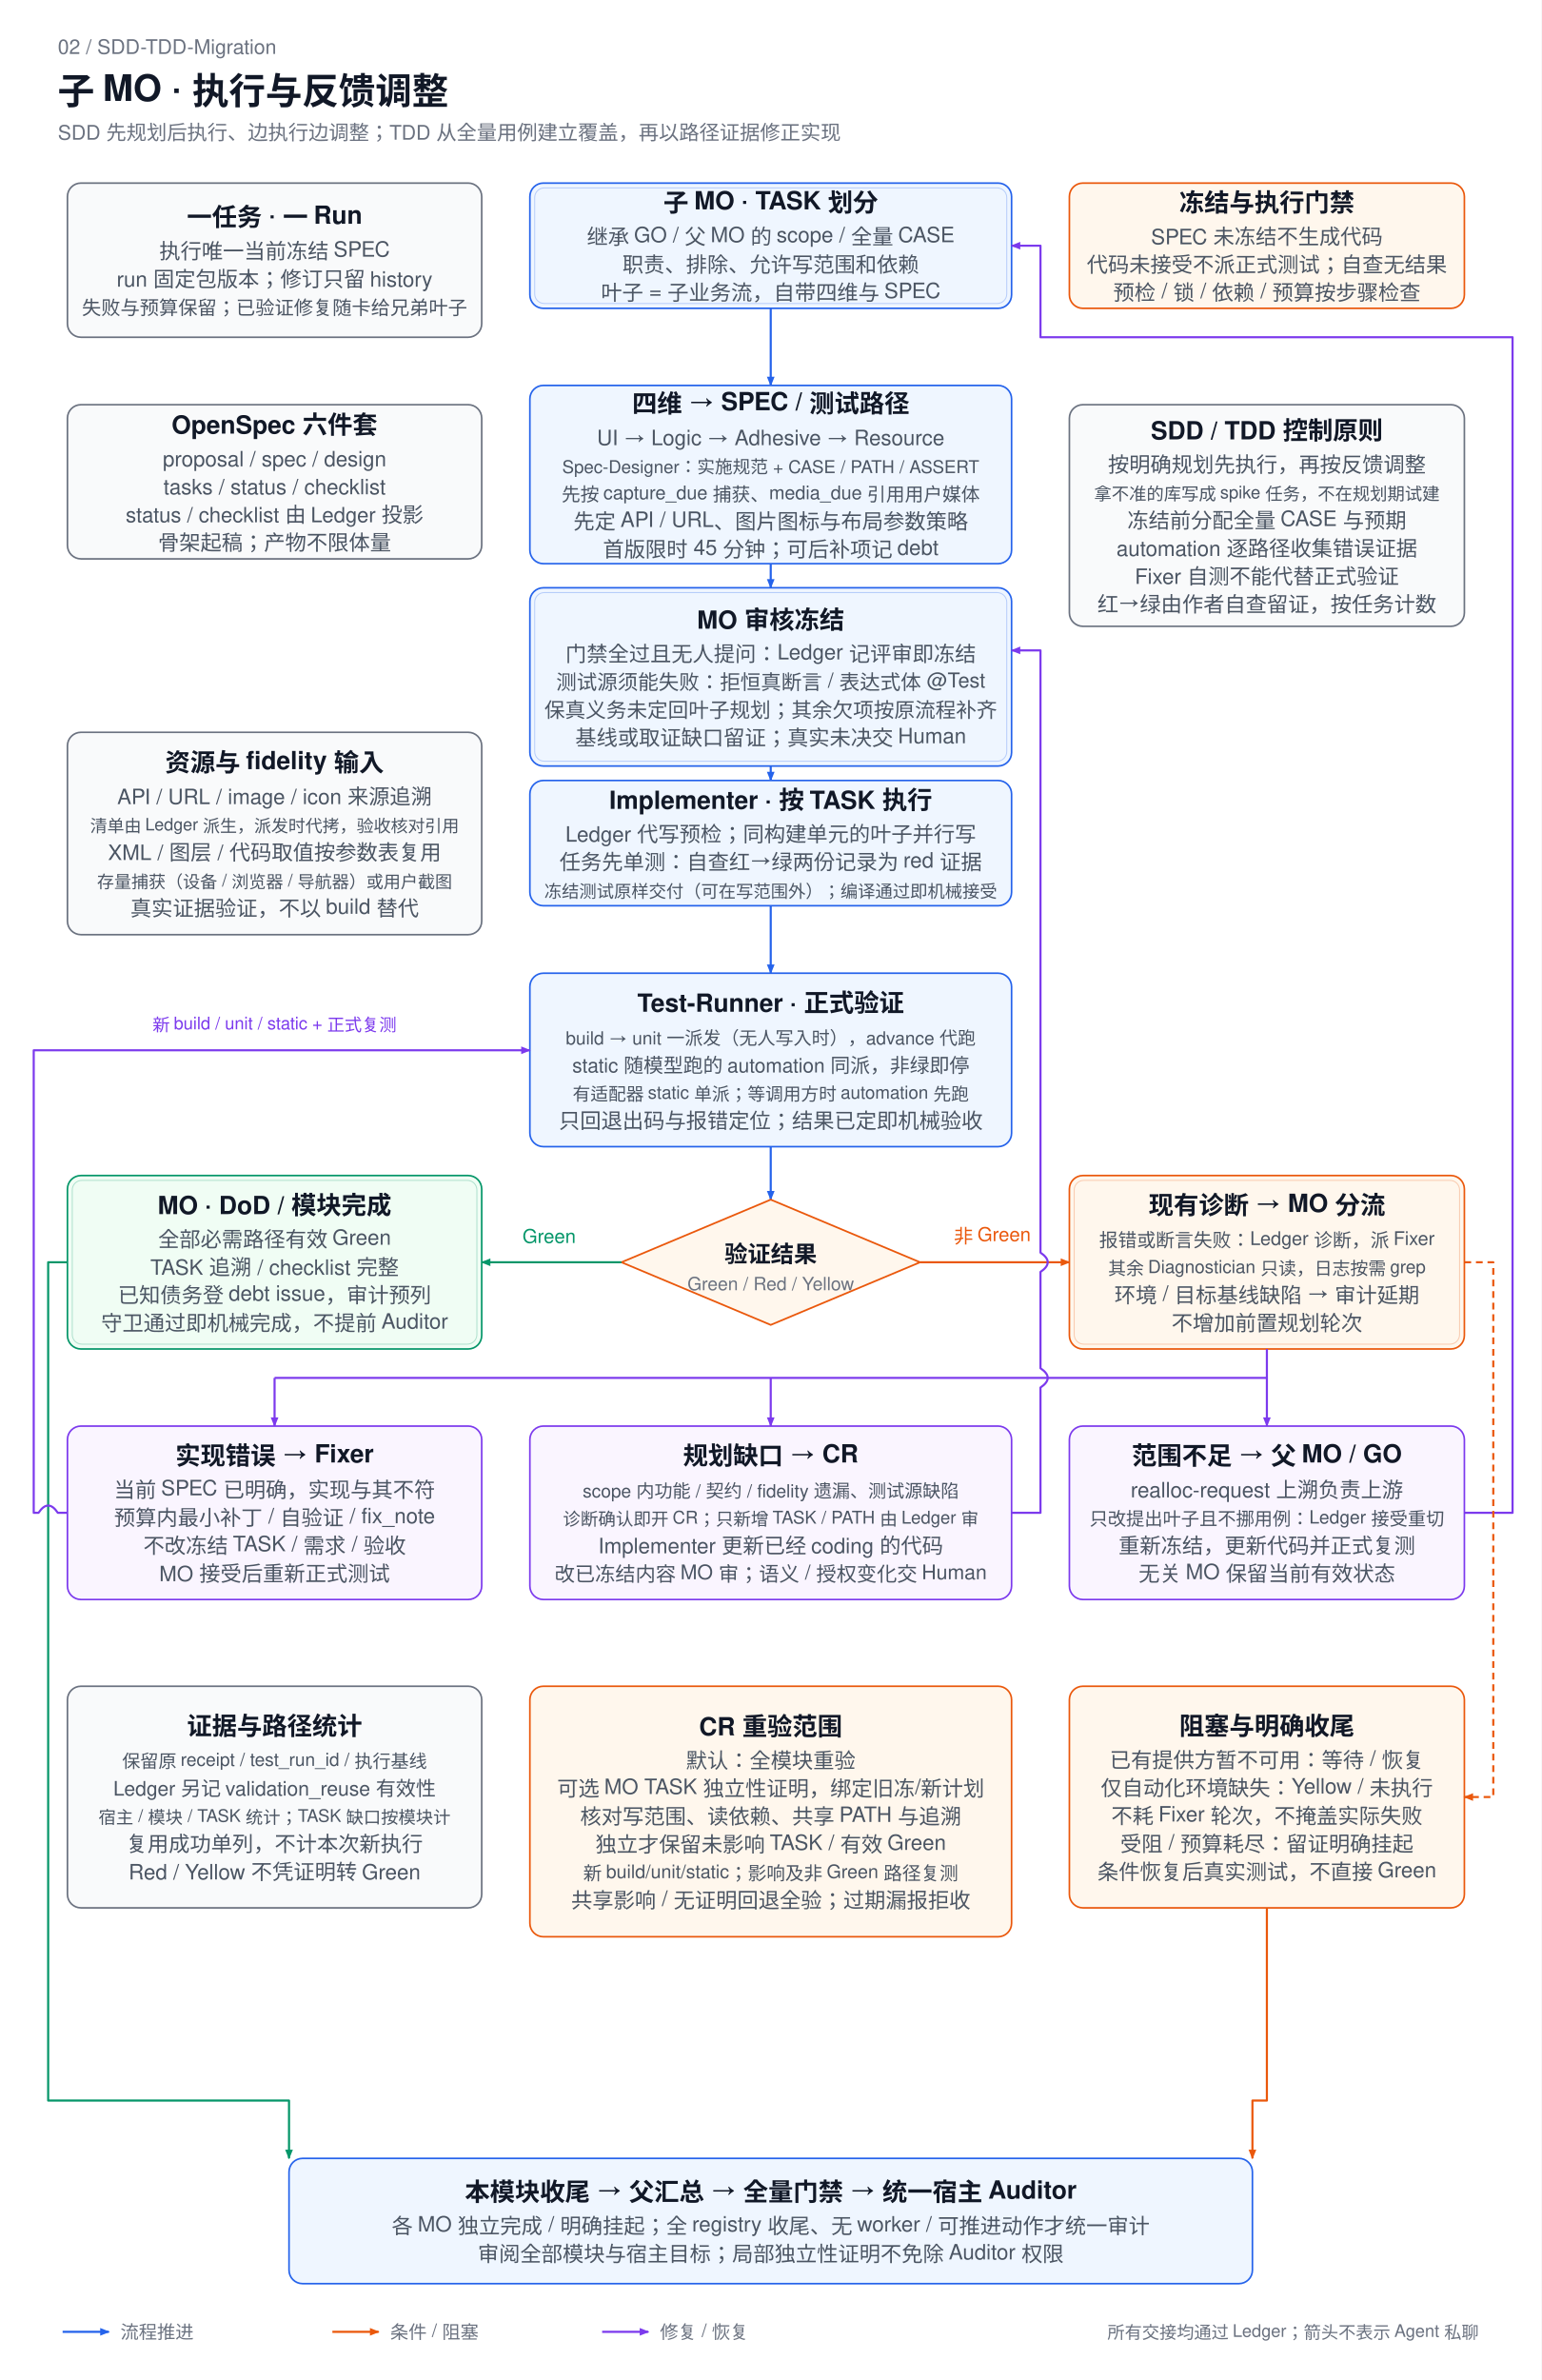
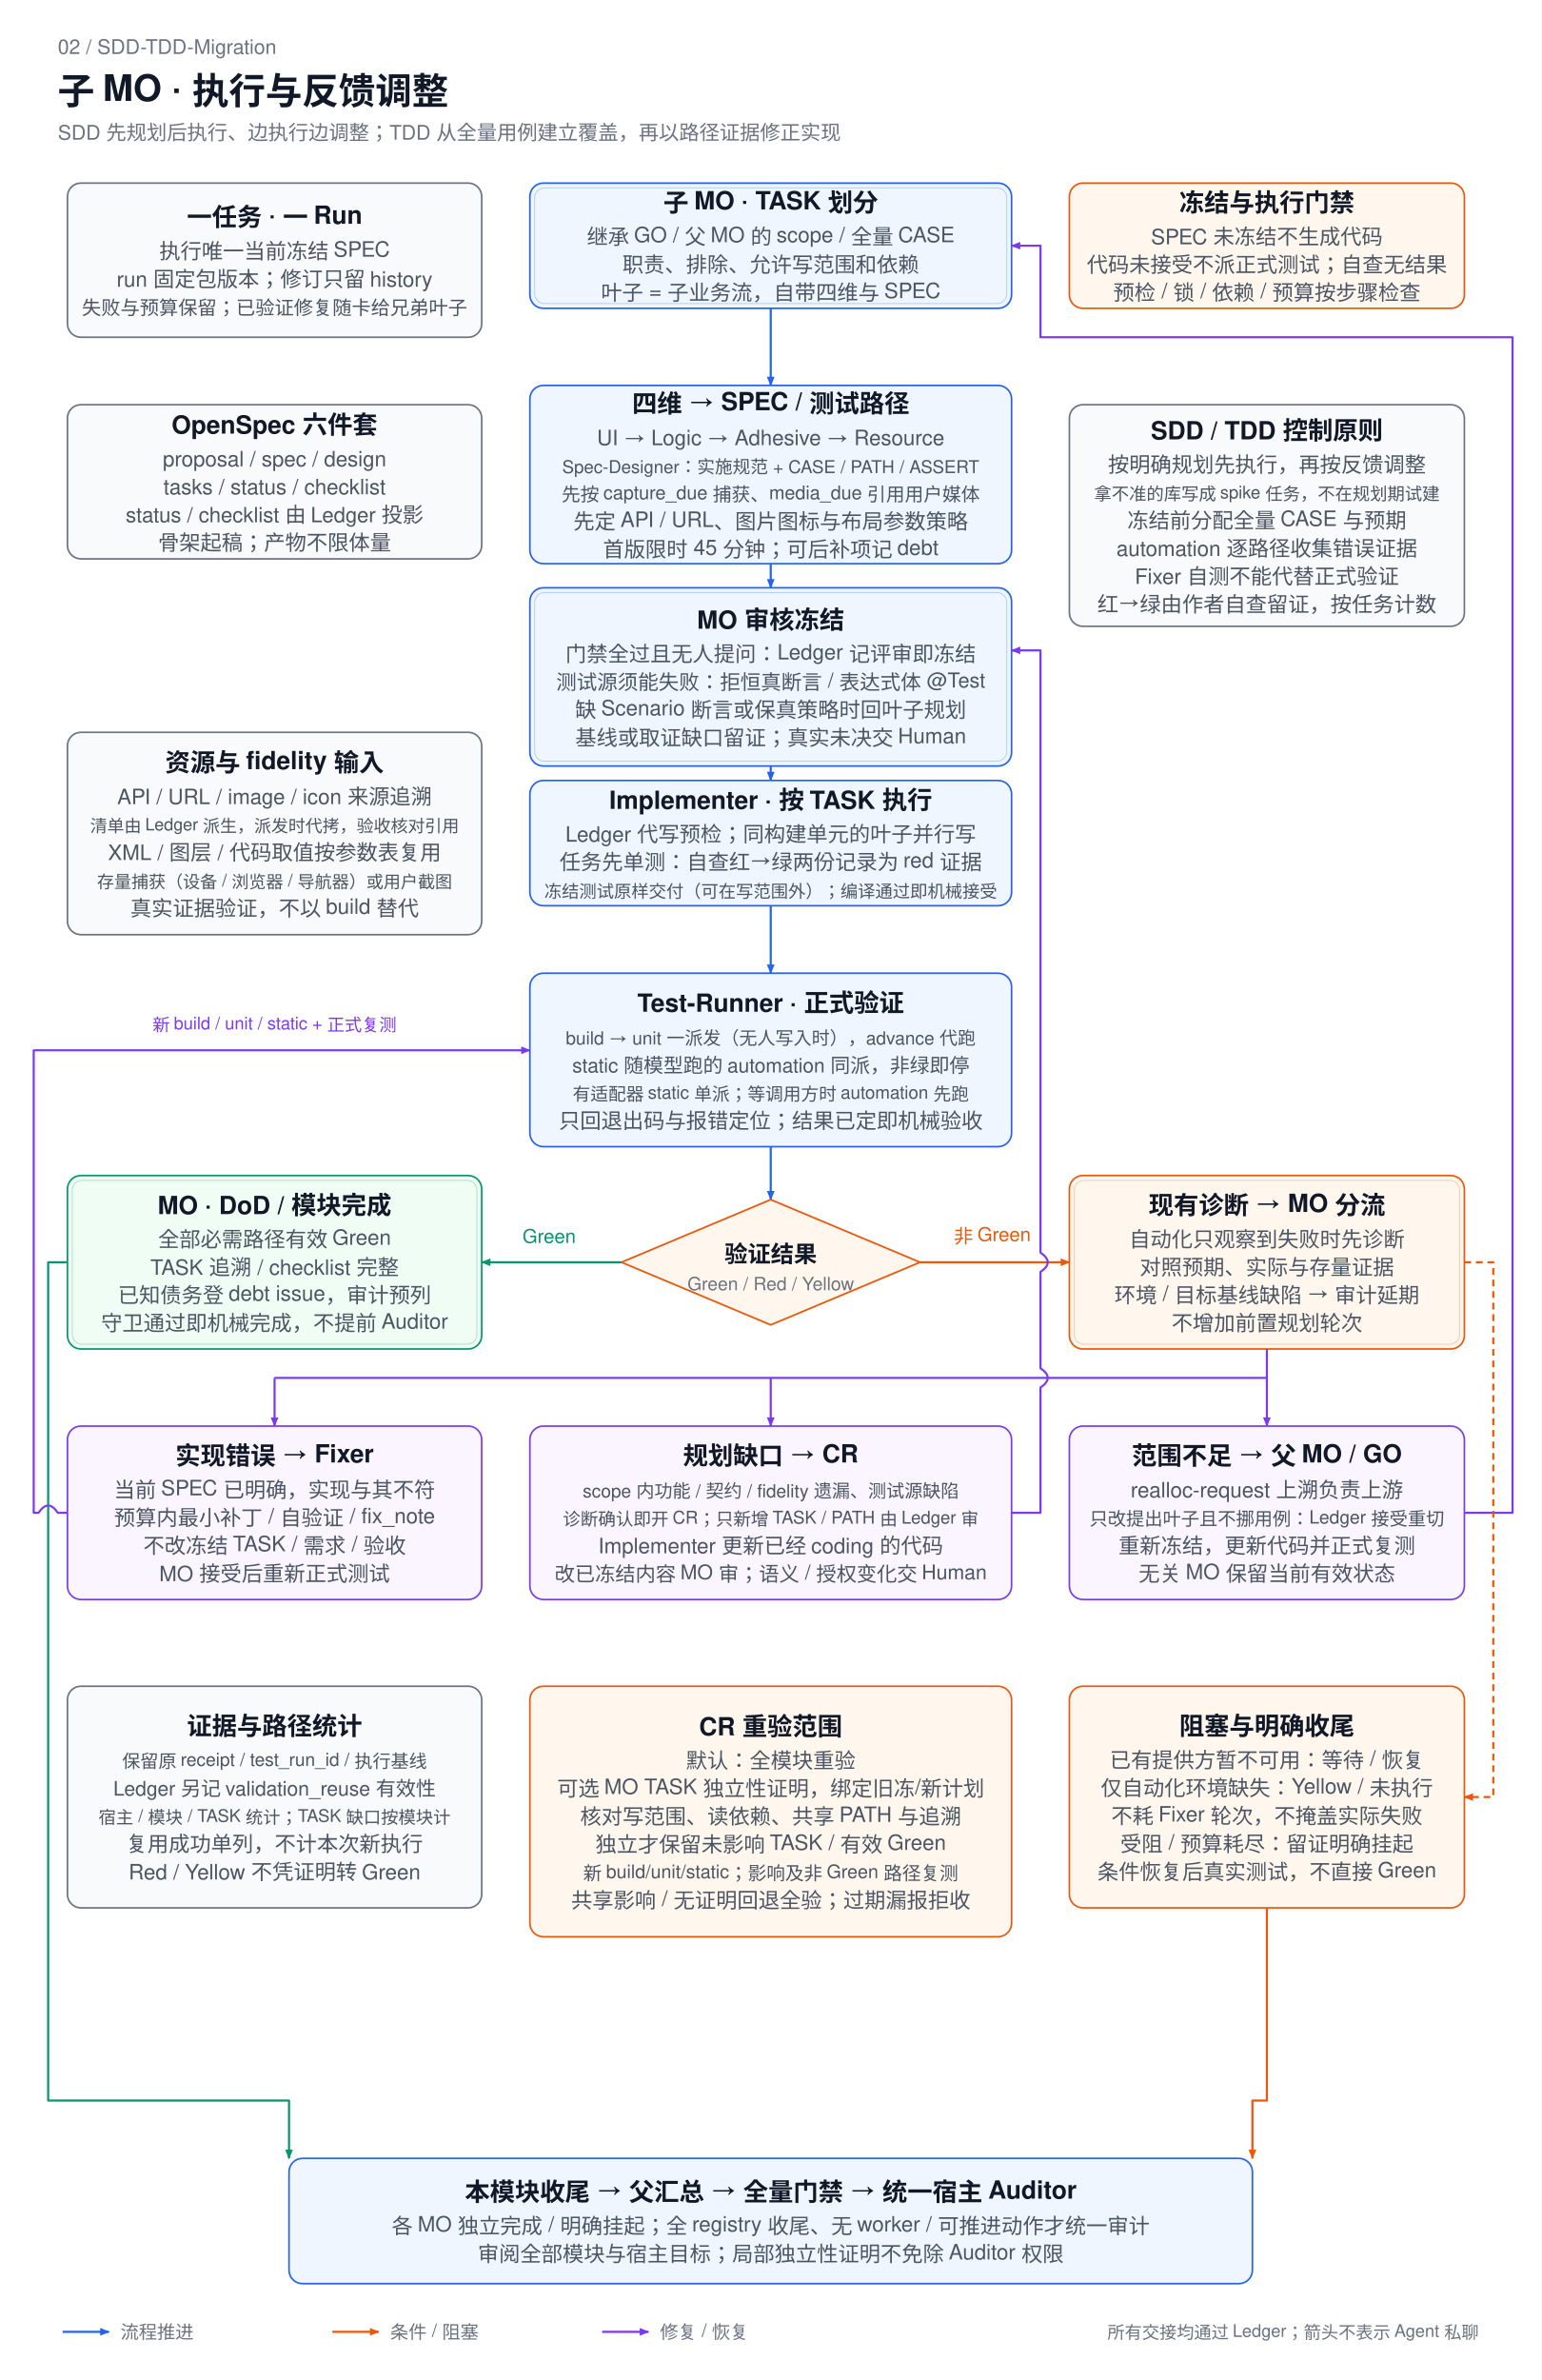
<svg xmlns="http://www.w3.org/2000/svg" width="1600" height="2470" viewBox="0 0 1600 2470" role="img" aria-labelledby="title desc">
  <style>text {font-family: "Helvetica Neue", Helvetica, Arial, "PingFang SC", "Microsoft YaHei", sans-serif;}</style>
  <defs>
    <marker id="arrow-blue" markerWidth="10" markerHeight="8" refX="9" refY="4" orient="auto" markerUnits="userSpaceOnUse">
      <path d="M0,0 L10,4 L0,8 Z" fill="#2563eb" />
    </marker>
    <marker id="arrow-orange" markerWidth="10" markerHeight="8" refX="9" refY="4" orient="auto" markerUnits="userSpaceOnUse">
      <path d="M0,0 L10,4 L0,8 Z" fill="#ea580c" />
    </marker>
    <marker id="arrow-green" markerWidth="10" markerHeight="8" refX="9" refY="4" orient="auto" markerUnits="userSpaceOnUse">
      <path d="M0,0 L10,4 L0,8 Z" fill="#059669" />
    </marker>
    <marker id="arrow-purple" markerWidth="10" markerHeight="8" refX="9" refY="4" orient="auto" markerUnits="userSpaceOnUse">
      <path d="M0,0 L10,4 L0,8 Z" fill="#7c3aed" />
    </marker>
    <marker id="arrow-gray" markerWidth="10" markerHeight="8" refX="9" refY="4" orient="auto" markerUnits="userSpaceOnUse">
      <path d="M0,0 L10,4 L0,8 Z" fill="#6b7280" />
    </marker>
  </defs>
  <rect width="1600" height="2470" fill="white" />
  <text x="60" y="56" font-size="21.00" fill="#6b7280" text-anchor="start" font-weight="400">02  /  SDD-TDD-Migration</text>
  <text x="60" y="108" font-size="38.00" fill="#111827" text-anchor="start" font-weight="700">子 MO · 执行与反馈调整</text>
  <text x="60" y="145" font-size="21.00" fill="#6b7280" text-anchor="start" font-weight="400">SDD 先规划后执行、边执行边调整；TDD 从全量用例建立覆盖，再以路径证据修正实现</text>
  <rect x="550" y="190" width="500" height="130" rx="14" fill="#eff6ff" stroke="#2563eb" stroke-width="1.7" />
  <rect x="555" y="195" width="490" height="120" rx="10" fill="none" stroke="#2563eb" stroke-opacity="0.28" />
  <text x="800.0" y="219.5" font-size="26.00" fill="#111827" text-anchor="middle" font-weight="650">子 MO · TASK 划分</text>
  <text x="800.0" y="253.5" font-size="22.00" fill="#4b5563" text-anchor="middle" font-weight="400">继承 GO / 父 MO 的 scope / 全量 CASE</text>
  <text x="800.0" y="282.5" font-size="22.00" fill="#4b5563" text-anchor="middle" font-weight="400">职责、排除、允许写范围和依赖</text>
  <text x="800.0" y="311.5" font-size="22.00" fill="#4b5563" text-anchor="middle" font-weight="400">叶子 = 子业务流，自带四维与 SPEC</text>
  <path d="M800,320 L800,400" fill="none" stroke="#2563eb" stroke-width="2.2" stroke-linejoin="round" marker-end="url(#arrow-blue)" />
  <rect x="550" y="400" width="500" height="185" rx="14" fill="#eff6ff" stroke="#2563eb" stroke-width="1.7" />
  <text x="800.0" y="428.0" font-size="26.00" fill="#111827" text-anchor="middle" font-weight="650">四维 → SPEC / 测试路径</text>
  <text x="800.0" y="462.0" font-size="22.00" fill="#4b5563" text-anchor="middle" font-weight="400">UI → Logic → Adhesive → Resource</text>
  <text x="800.0" y="491.0" font-size="18.42" fill="#4b5563" text-anchor="middle" font-weight="400">Spec-Designer：实施规范 + CASE / PATH / ASSERT</text>
  <text x="800.0" y="520.0" font-size="19.49" fill="#4b5563" text-anchor="middle" font-weight="400">先按 capture_due 捕获、media_due 引用用户媒体</text>
  <text x="800.0" y="549.0" font-size="22.00" fill="#4b5563" text-anchor="middle" font-weight="400">先定 API / URL、图片图标与布局参数策略</text>
  <text x="800.0" y="578.0" font-size="22.00" fill="#4b5563" text-anchor="middle" font-weight="400">首版限时 45 分钟；可后补项记 debt</text>
  <path d="M800,585 L800,610" fill="none" stroke="#2563eb" stroke-width="2.2" stroke-linejoin="round" marker-end="url(#arrow-blue)" />
  <rect x="550" y="610" width="500" height="185" rx="14" fill="#eff6ff" stroke="#2563eb" stroke-width="1.7" />
  <rect x="555" y="615" width="490" height="175" rx="10" fill="none" stroke="#2563eb" stroke-opacity="0.28" />
  <text x="800.0" y="652.5" font-size="26.00" fill="#111827" text-anchor="middle" font-weight="650">MO 审核冻结</text>
  <text x="800.0" y="686.5" font-size="22.00" fill="#4b5563" text-anchor="middle" font-weight="400">门禁全过且无人提问：Ledger 记评审即冻结</text>
  <text x="800.0" y="715.5" font-size="21.24" fill="#4b5563" text-anchor="middle" font-weight="400">测试源须能失败：拒恒真断言 / 表达式体 @Test</text>
-   <text x="800.0" y="744.5" font-size="21.36" fill="#4b5563" text-anchor="middle" font-weight="400">保真义务未定回叶子规划；其余欠项按原流程补齐</text>
+   <text x="800.0" y="744.5" font-size="22.00" fill="#4b5563" text-anchor="middle" font-weight="400">缺 Scenario 断言或保真策略时回叶子规划</text>
  <text x="800.0" y="773.5" font-size="22.00" fill="#4b5563" text-anchor="middle" font-weight="400">基线或取证缺口留证；真实未决交 Human</text>
  <path d="M800,795 L800,810" fill="none" stroke="#2563eb" stroke-width="2.2" stroke-linejoin="round" marker-end="url(#arrow-blue)" />
  <rect x="550" y="810" width="500" height="130" rx="14" fill="#eff6ff" stroke="#2563eb" stroke-width="1.7" />
  <text x="800.0" y="839.5" font-size="26.00" fill="#111827" text-anchor="middle" font-weight="650">Implementer · 按 TASK 执行</text>
  <text x="800.0" y="873.5" font-size="22.00" fill="#4b5563" text-anchor="middle" font-weight="400">Ledger 代写预检；同构建单元的叶子并行写</text>
  <text x="800.0" y="902.5" font-size="22.00" fill="#4b5563" text-anchor="middle" font-weight="400">任务先单测：自查红→绿两份记录为 red 证据</text>
  <text x="800.0" y="931.5" font-size="18.08" fill="#4b5563" text-anchor="middle" font-weight="400">冻结测试原样交付（可在写范围外）；编译通过即机械接受</text>
  <path d="M800,940 L800,1010" fill="none" stroke="#2563eb" stroke-width="2.2" stroke-linejoin="round" marker-end="url(#arrow-blue)" />
  <rect x="550" y="1010" width="500" height="180" rx="14" fill="#eff6ff" stroke="#2563eb" stroke-width="1.7" />
  <text x="800.0" y="1050.0" font-size="26.00" fill="#111827" text-anchor="middle" font-weight="650">Test-Runner · 正式验证</text>
  <text x="800.0" y="1084.0" font-size="18.82" fill="#4b5563" text-anchor="middle" font-weight="400">build → unit 一派发（无人写入时），advance 代跑</text>
  <text x="800.0" y="1113.0" font-size="20.59" fill="#4b5563" text-anchor="middle" font-weight="400">static 随模型跑的 automation 同派，非绿即停</text>
  <text x="800.0" y="1142.0" font-size="18.50" fill="#4b5563" text-anchor="middle" font-weight="400">有适配器 static 单派；等调用方时 automation 先跑</text>
  <text x="800.0" y="1171.0" font-size="22.00" fill="#4b5563" text-anchor="middle" font-weight="400">只回退出码与报错定位；结果已定即机械验收</text>
  <path d="M800,1190 L800,1245" fill="none" stroke="#2563eb" stroke-width="2.2" stroke-linejoin="round" marker-end="url(#arrow-blue)" />
  <path d="M800,1245.0 L955.0,1310 L800,1375.0 L645.0,1310 Z" fill="#fff7ed" stroke="#ea580c" stroke-width="1.8" />
  <text x="800" y="1310" font-size="24.00" fill="#111827" text-anchor="middle" font-weight="650">验证结果</text>
  <text x="800" y="1339" font-size="19.00" fill="#6b7280" text-anchor="middle" font-weight="400">Green / Red / Yellow</text>
  <path d="M645,1310 L500,1310" fill="none" stroke="#059669" stroke-width="2.2" stroke-linejoin="round" marker-end="url(#arrow-green)" />
  <rect x="532.5" y="1270" width="75.0" height="29" rx="4" fill="white" opacity="0.97" />
  <text x="570" y="1290" font-size="20.00" fill="#059669" text-anchor="middle" font-weight="400">Green</text>
  <rect x="70" y="1220" width="430" height="180" rx="14" fill="#f0fdf4" stroke="#059669" stroke-width="1.7" />
  <rect x="75" y="1225" width="420" height="170" rx="10" fill="none" stroke="#059669" stroke-opacity="0.28" />
  <text x="285.0" y="1260.0" font-size="26.00" fill="#111827" text-anchor="middle" font-weight="650">MO · DoD / 模块完成</text>
  <text x="285.0" y="1294.0" font-size="22.00" fill="#4b5563" text-anchor="middle" font-weight="400">全部必需路径有效 Green</text>
  <text x="285.0" y="1323.0" font-size="22.00" fill="#4b5563" text-anchor="middle" font-weight="400">TASK 追溯 / checklist 完整</text>
  <text x="285.0" y="1352.0" font-size="22.00" fill="#4b5563" text-anchor="middle" font-weight="400">已知债务登 debt issue，审计预列</text>
  <text x="285.0" y="1381.0" font-size="22.00" fill="#4b5563" text-anchor="middle" font-weight="400">守卫通过即机械完成，不提前 Auditor</text>
  <path d="M70,1310 L50,1310 L50,2180 L300,2180 L300,2240" fill="none" stroke="#059669" stroke-width="2.2" stroke-linejoin="round" marker-end="url(#arrow-green)" />
  <path d="M955,1310 L1110,1310" fill="none" stroke="#ea580c" stroke-width="2.2" stroke-linejoin="round" marker-end="url(#arrow-orange)" />
  <rect x="976.8" y="1270" width="106.4" height="29" rx="4" fill="white" opacity="0.97" />
  <text x="1030" y="1290" font-size="20.00" fill="#ea580c" text-anchor="middle" font-weight="400">非 Green</text>
  <rect x="1110" y="1220" width="410" height="180" rx="14" fill="#fff7ed" stroke="#ea580c" stroke-width="1.7" />
  <rect x="1115" y="1225" width="400" height="170" rx="10" fill="none" stroke="#ea580c" stroke-opacity="0.28" />
  <text x="1315.0" y="1260.0" font-size="26.00" fill="#111827" text-anchor="middle" font-weight="650">现有诊断 → MO 分流</text>
-   <text x="1315.0" y="1294.0" font-size="19.58" fill="#4b5563" text-anchor="middle" font-weight="400">报错或断言失败：Ledger 诊断，派 Fixer</text>
-   <text x="1315.0" y="1323.0" font-size="18.63" fill="#4b5563" text-anchor="middle" font-weight="400">其余 Diagnostician 只读，日志按需 grep</text>
+   <text x="1315.0" y="1294.0" font-size="22.00" fill="#4b5563" text-anchor="middle" font-weight="400">自动化只观察到失败时先诊断</text>
+   <text x="1315.0" y="1323.0" font-size="22.00" fill="#4b5563" text-anchor="middle" font-weight="400">对照预期、实际与存量证据</text>
  <text x="1315.0" y="1352.0" font-size="22.00" fill="#4b5563" text-anchor="middle" font-weight="400">环境 / 目标基线缺陷 → 审计延期</text>
  <text x="1315.0" y="1381.0" font-size="22.00" fill="#4b5563" text-anchor="middle" font-weight="400">不增加前置规划轮次</text>
  <path d="M1315,1400 L1315,1430 L285,1430" fill="none" stroke="#7c3aed" stroke-width="2.2" stroke-linejoin="round" />
  <path d="M285,1430 L285,1480" fill="none" stroke="#7c3aed" stroke-width="2.2" stroke-linejoin="round" marker-end="url(#arrow-purple)" />
  <path d="M800,1430 L800,1480" fill="none" stroke="#7c3aed" stroke-width="2.2" stroke-linejoin="round" marker-end="url(#arrow-purple)" />
  <path d="M1315,1430 L1315,1480" fill="none" stroke="#7c3aed" stroke-width="2.2" stroke-linejoin="round" marker-end="url(#arrow-purple)" />
  <rect x="70" y="1480" width="430" height="180" rx="14" fill="#faf5ff" stroke="#7c3aed" stroke-width="1.7" />
  <text x="285.0" y="1520.0" font-size="26.00" fill="#111827" text-anchor="middle" font-weight="650">实现错误 → Fixer</text>
  <text x="285.0" y="1554.0" font-size="22.00" fill="#4b5563" text-anchor="middle" font-weight="400">当前 SPEC 已明确，实现与其不符</text>
  <text x="285.0" y="1583.0" font-size="22.00" fill="#4b5563" text-anchor="middle" font-weight="400">预算内最小补丁 / 自验证 / fix_note</text>
  <text x="285.0" y="1612.0" font-size="22.00" fill="#4b5563" text-anchor="middle" font-weight="400">不改冻结 TASK / 需求 / 验收</text>
  <text x="285.0" y="1641.0" font-size="22.00" fill="#4b5563" text-anchor="middle" font-weight="400">MO 接受后重新正式测试</text>
  <path d="M70,1570 L60,1570 Q50,1555 40,1570 L35,1570 L35,1090 L550,1090" fill="none" stroke="#7c3aed" stroke-width="2.2" stroke-linejoin="round" marker-end="url(#arrow-purple)" />
  <rect x="102.75" y="1052" width="364.5" height="27" rx="4" fill="white" opacity="0.97" />
  <text x="285" y="1070" font-size="18.00" fill="#7c3aed" text-anchor="middle" font-weight="400">新 build / unit / static + 正式复测</text>
  <rect x="550" y="1480" width="500" height="180" rx="14" fill="#faf5ff" stroke="#7c3aed" stroke-width="1.7" />
  <text x="800.0" y="1520.0" font-size="26.00" fill="#111827" text-anchor="middle" font-weight="650">规划缺口 → CR</text>
  <text x="800.0" y="1554.0" font-size="18.82" fill="#4b5563" text-anchor="middle" font-weight="400">scope 内功能 / 契约 / fidelity 遗漏、测试源缺陷</text>
  <text x="800.0" y="1583.0" font-size="18.30" fill="#4b5563" text-anchor="middle" font-weight="400">诊断确认即开 CR；只新增 TASK / PATH 由 Ledger 审</text>
  <text x="800.0" y="1612.0" font-size="22.00" fill="#4b5563" text-anchor="middle" font-weight="400">Implementer 更新已经 coding 的代码</text>
  <text x="800.0" y="1641.0" font-size="20.97" fill="#4b5563" text-anchor="middle" font-weight="400">改已冻结内容 MO 审；语义 / 授权变化交 Human</text>
  <path d="M1050,1570 L1080,1570 L1080,1440 Q1095,1430 1080,1420 L1080,1320 Q1095,1310 1080,1300 L1080,675 L1050,675" fill="none" stroke="#7c3aed" stroke-width="2.2" stroke-linejoin="round" marker-end="url(#arrow-purple)" />
  <rect x="1110" y="1480" width="410" height="180" rx="14" fill="#faf5ff" stroke="#7c3aed" stroke-width="1.7" />
  <text x="1315.0" y="1520.0" font-size="26.00" fill="#111827" text-anchor="middle" font-weight="650">范围不足 → 父 MO / GO</text>
  <text x="1315.0" y="1554.0" font-size="22.00" fill="#4b5563" text-anchor="middle" font-weight="400">realloc-request 上溯负责上游</text>
  <text x="1315.0" y="1583.0" font-size="19.01" fill="#4b5563" text-anchor="middle" font-weight="400">只改提出叶子且不挪用例：Ledger 接受重切</text>
  <text x="1315.0" y="1612.0" font-size="22.00" fill="#4b5563" text-anchor="middle" font-weight="400">重新冻结，更新代码并正式复测</text>
  <text x="1315.0" y="1641.0" font-size="22.00" fill="#4b5563" text-anchor="middle" font-weight="400">无关 MO 保留当前有效状态</text>
  <path d="M1520,1570 L1570,1570 L1570,350 L1080,350 L1080,255 L1050,255" fill="none" stroke="#7c3aed" stroke-width="2.2" stroke-linejoin="round" marker-end="url(#arrow-purple)" />
  <rect x="550" y="1750" width="500" height="260" rx="14" fill="#fff7ed" stroke="#ea580c" stroke-width="1.7" />
  <text x="800.0" y="1801.0" font-size="26.00" fill="#111827" text-anchor="middle" font-weight="650">CR 重验范围</text>
  <text x="800.0" y="1835.0" font-size="22.00" fill="#4b5563" text-anchor="middle" font-weight="400">默认：全模块重验</text>
  <text x="800.0" y="1864.0" font-size="22.00" fill="#4b5563" text-anchor="middle" font-weight="400">可选 MO TASK 独立性证明，绑定旧冻/新计划</text>
  <text x="800.0" y="1893.0" font-size="22.00" fill="#4b5563" text-anchor="middle" font-weight="400">核对写范围、读依赖、共享 PATH 与追溯</text>
  <text x="800.0" y="1922.0" font-size="22.00" fill="#4b5563" text-anchor="middle" font-weight="400">独立才保留未影响 TASK / 有效 Green</text>
  <text x="800.0" y="1951.0" font-size="19.38" fill="#4b5563" text-anchor="middle" font-weight="400">新 build/unit/static；影响及非 Green 路径复测</text>
  <text x="800.0" y="1980.0" font-size="22.00" fill="#4b5563" text-anchor="middle" font-weight="400">共享影响 / 无证明回退全验；过期漏报拒收</text>
  <rect x="70" y="1750" width="430" height="230" rx="14" fill="#f9fafb" stroke="#6b7280" stroke-width="1.7" />
  <text x="285.0" y="1800.5" font-size="26.00" fill="#111827" text-anchor="middle" font-weight="650">证据与路径统计</text>
  <text x="285.0" y="1834.5" font-size="18.82" fill="#4b5563" text-anchor="middle" font-weight="400">保留原 receipt / test_run_id / 执行基线</text>
  <text x="285.0" y="1863.5" font-size="20.78" fill="#4b5563" text-anchor="middle" font-weight="400">Ledger 另记 validation_reuse 有效性</text>
  <text x="285.0" y="1892.5" font-size="18.08" fill="#4b5563" text-anchor="middle" font-weight="400">宿主 / 模块 / TASK 统计；TASK 缺口按模块计</text>
  <text x="285.0" y="1921.5" font-size="22.00" fill="#4b5563" text-anchor="middle" font-weight="400">复用成功单列，不计本次新执行</text>
  <text x="285.0" y="1950.5" font-size="22.00" fill="#4b5563" text-anchor="middle" font-weight="400">Red / Yellow 不凭证明转 Green</text>
  <rect x="1110" y="1750" width="410" height="230" rx="14" fill="#fff7ed" stroke="#ea580c" stroke-width="1.7" />
  <text x="1315.0" y="1800.5" font-size="26.00" fill="#111827" text-anchor="middle" font-weight="650">阻塞与明确收尾</text>
  <text x="1315.0" y="1834.5" font-size="22.00" fill="#4b5563" text-anchor="middle" font-weight="400">已有提供方暂不可用：等待 / 恢复</text>
  <text x="1315.0" y="1863.5" font-size="22.00" fill="#4b5563" text-anchor="middle" font-weight="400">仅自动化环境缺失：Yellow / 未执行</text>
  <text x="1315.0" y="1892.5" font-size="22.00" fill="#4b5563" text-anchor="middle" font-weight="400">不耗 Fixer 轮次，不掩盖实际失败</text>
  <text x="1315.0" y="1921.5" font-size="22.00" fill="#4b5563" text-anchor="middle" font-weight="400">受阻 / 预算耗尽：留证明确挂起</text>
  <text x="1315.0" y="1950.5" font-size="22.00" fill="#4b5563" text-anchor="middle" font-weight="400">条件恢复后真实测试，不直接 Green</text>
  <path d="M1520,1310 L1550,1310 L1550,1865 L1520,1865" fill="none" stroke="#ea580c" stroke-width="2.2" stroke-linejoin="round" stroke-dasharray="7 5" marker-end="url(#arrow-orange)" />
  <path d="M1315,1980 L1315,2180 L1300,2180 L1300,2240" fill="none" stroke="#ea580c" stroke-width="2.2" stroke-linejoin="round" marker-end="url(#arrow-orange)" />
  <rect x="300" y="2240" width="1000" height="130" rx="14" fill="#eff6ff" stroke="#2563eb" stroke-width="1.7" />
  <text x="800.0" y="2284.0" font-size="26.00" fill="#111827" text-anchor="middle" font-weight="650">本模块收尾 → 父汇总 → 全量门禁 → 统一宿主 Auditor</text>
  <text x="800.0" y="2318.0" font-size="22.00" fill="#4b5563" text-anchor="middle" font-weight="400">各 MO 独立完成 / 明确挂起；全 registry 收尾、无 worker / 可推进动作才统一审计</text>
  <text x="800.0" y="2347.0" font-size="22.00" fill="#4b5563" text-anchor="middle" font-weight="400">审阅全部模块与宿主目标；局部独立性证明不免除 Auditor 权限</text>
  <rect x="70" y="190" width="430" height="160" rx="14" fill="#f9fafb" stroke="#6b7280" stroke-width="1.7" />
  <text x="285.0" y="234.5" font-size="26.00" fill="#111827" text-anchor="middle" font-weight="650">一任务 · 一 Run</text>
  <text x="285.0" y="268.5" font-size="22.00" fill="#4b5563" text-anchor="middle" font-weight="400">执行唯一当前冻结 SPEC</text>
  <text x="285.0" y="297.5" font-size="22.00" fill="#4b5563" text-anchor="middle" font-weight="400">run 固定包版本；修订只留 history</text>
  <text x="285.0" y="326.5" font-size="20.00" fill="#4b5563" text-anchor="middle" font-weight="400">失败与预算保留；已验证修复随卡给兄弟叶子</text>
  <rect x="70" y="420" width="430" height="160" rx="14" fill="#f9fafb" stroke="#6b7280" stroke-width="1.7" />
  <text x="285.0" y="450.0" font-size="26.00" fill="#111827" text-anchor="middle" font-weight="650">OpenSpec 六件套</text>
  <text x="285.0" y="484.0" font-size="22.00" fill="#4b5563" text-anchor="middle" font-weight="400">proposal / spec / design</text>
  <text x="285.0" y="513.0" font-size="22.00" fill="#4b5563" text-anchor="middle" font-weight="400">tasks / status / checklist</text>
  <text x="285.0" y="542.0" font-size="21.75" fill="#4b5563" text-anchor="middle" font-weight="400">status / checklist 由 Ledger 投影</text>
  <text x="285.0" y="571.0" font-size="22.00" fill="#4b5563" text-anchor="middle" font-weight="400">骨架起稿；产物不限体量</text>
  <rect x="70" y="760" width="430" height="210" rx="14" fill="#f9fafb" stroke="#6b7280" stroke-width="1.7" />
  <text x="285.0" y="800.5" font-size="26.00" fill="#111827" text-anchor="middle" font-weight="650">资源与 fidelity 输入</text>
  <text x="285.0" y="834.5" font-size="21.92" fill="#4b5563" text-anchor="middle" font-weight="400">API / URL / image / icon 来源追溯</text>
  <text x="285.0" y="863.5" font-size="17.73" fill="#4b5563" text-anchor="middle" font-weight="400">清单由 Ledger 派生，派发时代拷，验收核对引用</text>
  <text x="285.0" y="892.5" font-size="22.00" fill="#4b5563" text-anchor="middle" font-weight="400">XML / 图层 / 代码取值按参数表复用</text>
  <text x="285.0" y="921.5" font-size="17.84" fill="#4b5563" text-anchor="middle" font-weight="400">存量捕获（设备 / 浏览器 / 导航器）或用户截图</text>
  <text x="285.0" y="950.5" font-size="22.00" fill="#4b5563" text-anchor="middle" font-weight="400">真实证据验证，不以 build 替代</text>
  <rect x="1110" y="190" width="410" height="130" rx="14" fill="#fff7ed" stroke="#ea580c" stroke-width="1.7" />
  <text x="1315.0" y="219.5" font-size="26.00" fill="#111827" text-anchor="middle" font-weight="650">冻结与执行门禁</text>
  <text x="1315.0" y="253.5" font-size="22.00" fill="#4b5563" text-anchor="middle" font-weight="400">SPEC 未冻结不生成代码</text>
  <text x="1315.0" y="282.5" font-size="22.00" fill="#4b5563" text-anchor="middle" font-weight="400">代码未接受不派正式测试；自查无结果</text>
  <text x="1315.0" y="311.5" font-size="22.00" fill="#4b5563" text-anchor="middle" font-weight="400">预检 / 锁 / 依赖 / 预算按步骤检查</text>
  <rect x="1110" y="420" width="410" height="230" rx="14" fill="#f9fafb" stroke="#6b7280" stroke-width="1.7" />
  <text x="1315.0" y="456.0" font-size="26.00" fill="#111827" text-anchor="middle" font-weight="650">SDD / TDD 控制原则</text>
  <text x="1315.0" y="490.0" font-size="22.00" fill="#4b5563" text-anchor="middle" font-weight="400">按明确规划先执行，再按反馈调整</text>
  <text x="1315.0" y="519.0" font-size="18.10" fill="#4b5563" text-anchor="middle" font-weight="400">拿不准的库写成 spike 任务，不在规划期试建</text>
  <text x="1315.0" y="548.0" font-size="22.00" fill="#4b5563" text-anchor="middle" font-weight="400">冻结前分配全量 CASE 与预期</text>
  <text x="1315.0" y="577.0" font-size="22.00" fill="#4b5563" text-anchor="middle" font-weight="400">automation 逐路径收集错误证据</text>
  <text x="1315.0" y="606.0" font-size="22.00" fill="#4b5563" text-anchor="middle" font-weight="400">Fixer 自测不能代替正式验证</text>
  <text x="1315.0" y="635.0" font-size="22.00" fill="#4b5563" text-anchor="middle" font-weight="400">红→绿由作者自查留证，按任务计数</text>
  <path d="M65,2420 L113,2420" fill="none" stroke="#2563eb" stroke-width="2.2" stroke-linejoin="round" marker-end="url(#arrow-blue)" />
  <text x="125" y="2427" font-size="19.00" fill="#6b7280" text-anchor="start" font-weight="400">流程推进</text>
  <path d="M345,2420 L393,2420" fill="none" stroke="#ea580c" stroke-width="2.2" stroke-linejoin="round" marker-end="url(#arrow-orange)" />
  <text x="405" y="2427" font-size="19.00" fill="#6b7280" text-anchor="start" font-weight="400">条件 / 阻塞</text>
  <path d="M625,2420 L673,2420" fill="none" stroke="#7c3aed" stroke-width="2.2" stroke-linejoin="round" marker-end="url(#arrow-purple)" />
  <text x="685" y="2427" font-size="19.00" fill="#6b7280" text-anchor="start" font-weight="400">修复 / 恢复</text>
  <text x="1535" y="2427" font-size="18.00" fill="#6b7280" text-anchor="end" font-weight="400">所有交接均通过 Ledger；箭头不表示 Agent 私聊</text>
</svg>
